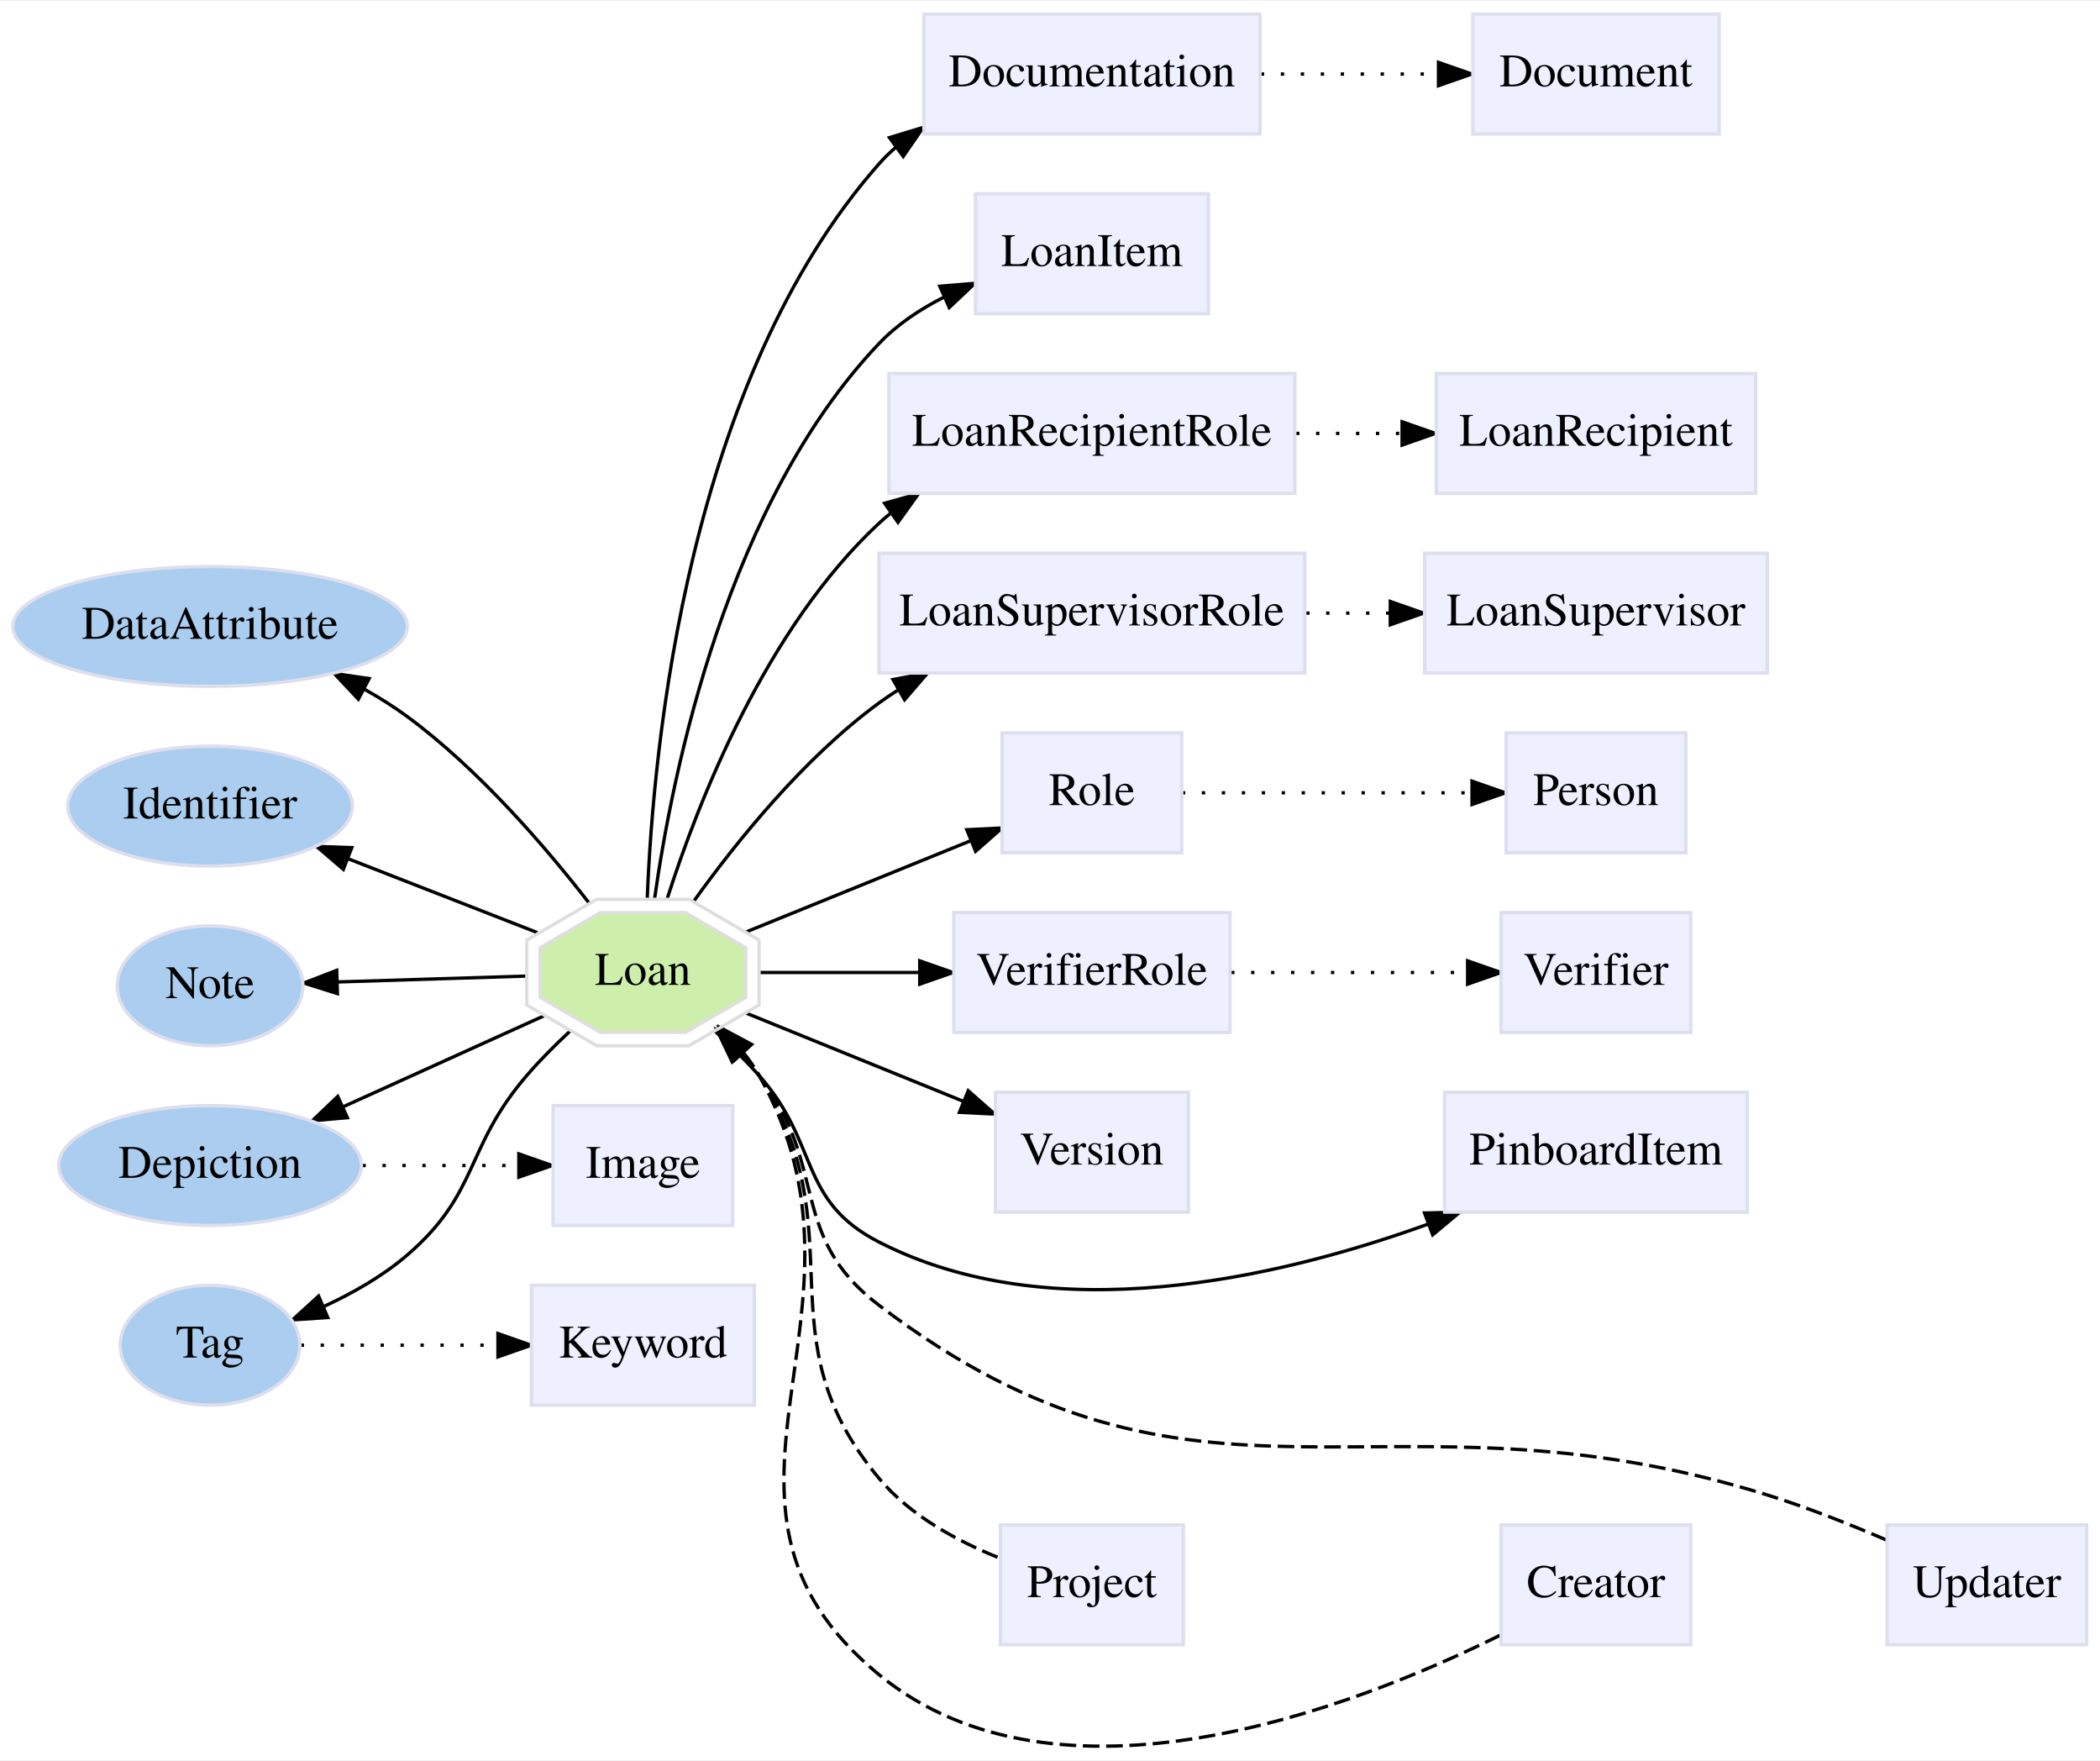
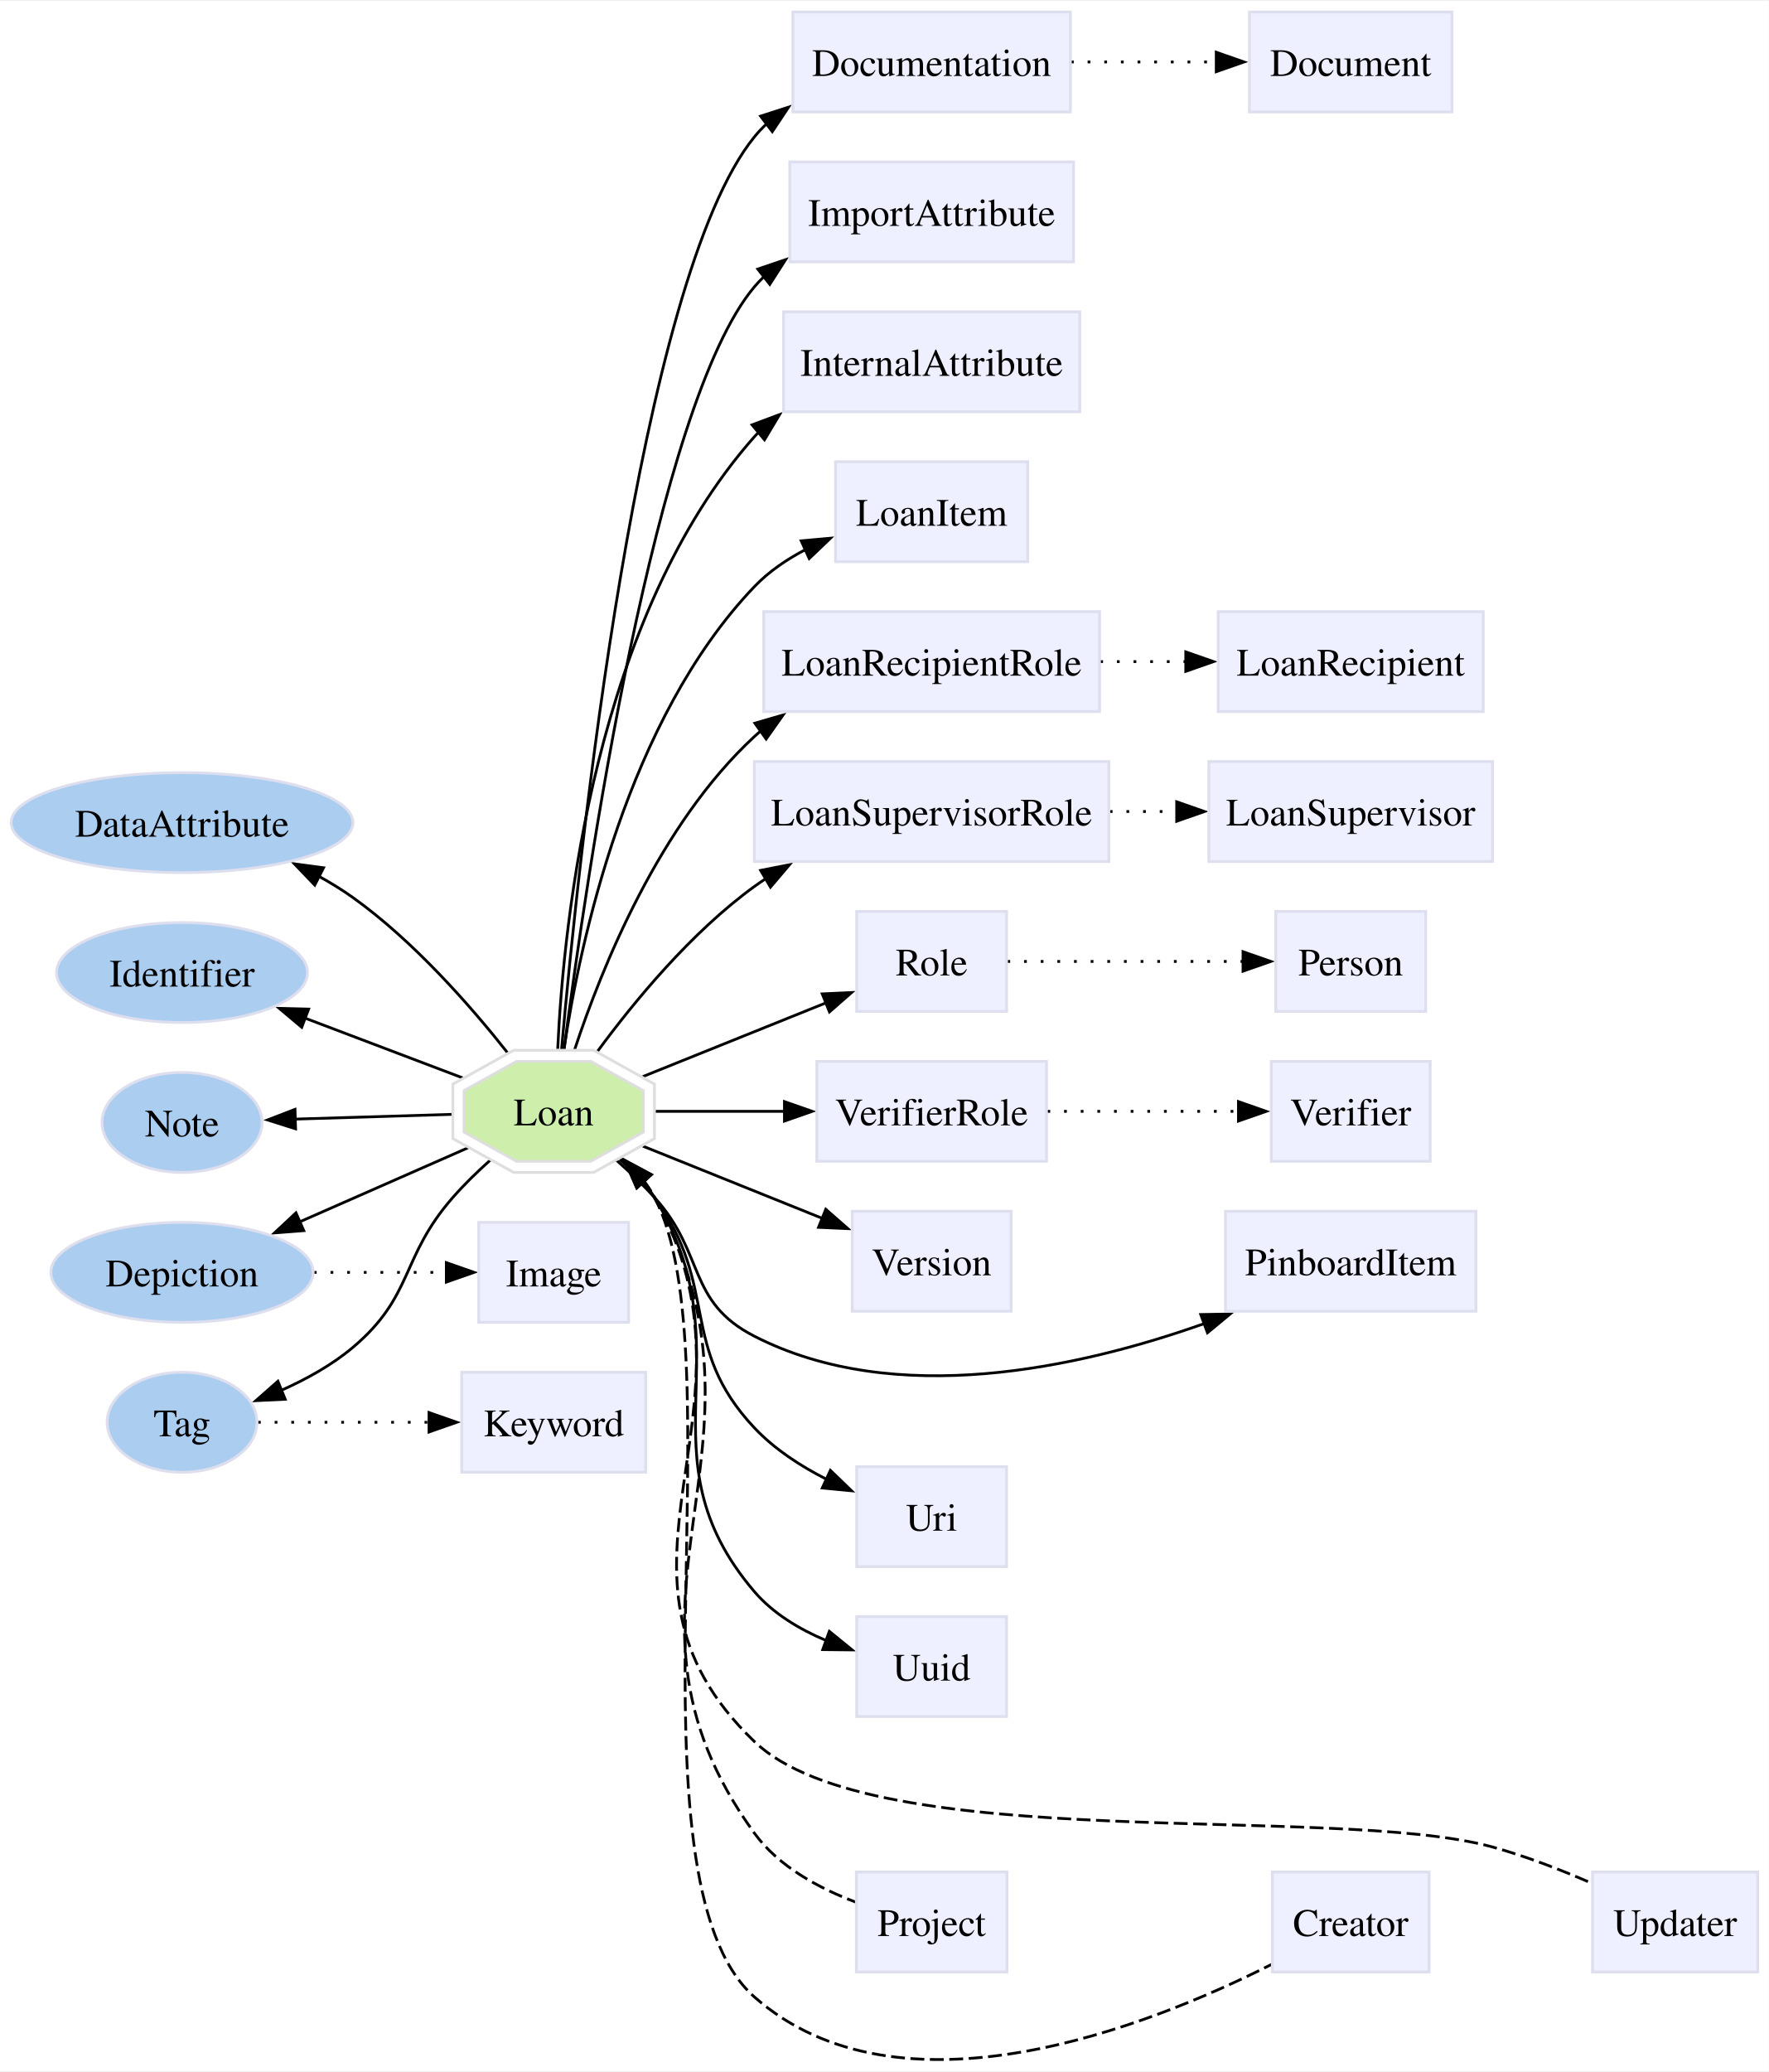
- <svg xmlns="http://www.w3.org/2000/svg" xmlns:xlink="http://www.w3.org/1999/xlink" width="631pt" height="529pt" viewBox="0.00 0.00 631.20 528.67">
-   <g id="graph0" class="graph" transform="scale(1 1) rotate(0) translate(4 524.67)">
-     <polygon fill="white" stroke="transparent" points="-4,4 -4,-524.67 627.2,-524.67 627.2,4 -4,4" />
+ <svg xmlns="http://www.w3.org/2000/svg" xmlns:xlink="http://www.w3.org/1999/xlink" width="637pt" height="746pt" viewBox="0.00 0.00 637.31 745.72">
+   <g id="graph0" class="graph" transform="scale(1 1) rotate(0) translate(4 741.72)">
+     <polygon fill="white" stroke="none" points="-4,4 -4,-741.72 633.31,-741.72 633.31,4 -4,4" />
    <g id="edge6" class="edge">
-       <path fill="none" stroke="black" stroke-dasharray="1,5" d="M104.95,-174.67C120.27,-174.67 137.22,-174.67 151.81,-174.67" />
-       <polygon fill="black" stroke="black" points="151.95,-178.17 161.95,-174.67 151.95,-171.17 151.95,-178.17" />
+       <path fill="none" stroke="black" stroke-dasharray="1,5" d="M109.09,-283.72C124.78,-283.72 142.07,-283.72 156.97,-283.72" />
+       <polygon fill="black" stroke="black" points="156.82,-287.22 166.82,-283.72 156.82,-280.22 156.82,-287.22" />
+     </g>
+     <g id="edge9" class="edge">
+       <path fill="none" stroke="black" stroke-dasharray="1,5" d="M88.96,-229.72C106.64,-229.72 130.34,-229.72 150.8,-229.72" />
+       <polygon fill="black" stroke="black" points="150.58,-233.22 160.58,-229.72 150.58,-226.22 150.58,-233.22" />
+     </g>
+     <g id="edge1" class="edge">
+       <path fill="none" stroke="black" d="M178.83,-362.89C165.51,-379.74 145.1,-403.02 123.18,-418.72 119.33,-421.47 115.16,-424.04 110.87,-426.4" />
+       <polygon fill="black" stroke="black" points="109.41,-423.22 102.08,-430.87 112.58,-429.46 109.41,-423.22" />
+     </g>
+     <g id="edge2" class="edge">
+       <path fill="none" stroke="black" d="M164.67,-328.61C146.75,-320.73 123.7,-310.59 104.04,-301.94" />
+       <polygon fill="black" stroke="black" points="105.46,-298.75 94.9,-297.93 102.64,-305.16 105.46,-298.75" />
+     </g>
+     <g id="edge5" class="edge">
+       <path fill="none" stroke="black" d="M162.72,-353.76C145.63,-360.24 124.32,-368.32 105.75,-375.36" />
+       <polygon fill="black" stroke="black" points="104.72,-372.01 96.61,-378.82 107.2,-378.55 104.72,-372.01" />
+     </g>
+     <g id="edge19" class="edge">
+       <path fill="none" stroke="black" d="M172.72,-324.21C168.03,-320.01 163.26,-315.38 159.18,-310.72 140.17,-289.02 145.22,-275.32 123.18,-256.72 115.58,-250.31 106.23,-245.16 97.17,-241.14" />
+       <polygon fill="black" stroke="black" points="98.76,-238.01 88.18,-237.5 96.14,-244.5 98.76,-238.01" />
+     </g>
+     <g id="edge15" class="edge">
+       <path fill="none" stroke="black" d="M158.69,-340.63C141.21,-340.1 120.13,-339.46 102.17,-338.92" />
+       <polygon fill="black" stroke="black" points="102.5,-335.43 92.4,-338.62 102.29,-342.43 102.5,-335.43" />
+     </g>
+     <g id="edge3" class="edge">
+       <path fill="none" stroke="black" d="M198.31,-363.75C204.4,-432.47 226.02,-641.34 267.81,-692.72 269.21,-694.45 270.75,-696.07 272.39,-697.59" />
+       <polygon fill="black" stroke="black" points="270.05,-700.2 280.14,-703.45 274.27,-694.62 270.05,-700.2" />
    </g>
    <g id="edge7" class="edge">
-       <path fill="none" stroke="black" stroke-dasharray="1,5" d="M86.38,-120.67C103.38,-120.67 125.92,-120.67 145.47,-120.67" />
-       <polygon fill="black" stroke="black" points="145.67,-124.17 155.67,-120.67 145.67,-117.17 145.67,-124.17" />
-     </g>
-     <g id="edge1" class="edge">
-       <path fill="none" stroke="black" d="M173.16,-253.42C160.11,-270.26 139.97,-293.72 118.29,-309.67 114.35,-312.56 110.05,-315.26 105.63,-317.74" />
-       <polygon fill="black" stroke="black" points="103.71,-314.8 96.46,-322.53 106.95,-321 103.71,-314.8" />
-     </g>
-     <g id="edge2" class="edge">
-       <path fill="none" stroke="black" d="M159.58,-219.69C141.74,-211.61 118.57,-201.12 99.09,-192.3" />
-       <polygon fill="black" stroke="black" points="100.41,-189.05 89.86,-188.12 97.52,-195.43 100.41,-189.05" />
-     </g>
-     <g id="edge5" class="edge">
-       <path fill="none" stroke="black" d="M157.52,-244.66C140.42,-251.33 118.92,-259.72 100.48,-266.92" />
-       <polygon fill="black" stroke="black" points="99.2,-263.67 91.15,-270.56 101.74,-270.19 99.2,-263.67" />
+       <path fill="none" stroke="black" d="M199.21,-363.79C207.16,-425.21 232.09,-596.35 267.81,-638.72 268.91,-640.03 270.08,-641.27 271.32,-642.45" />
+       <polygon fill="black" stroke="black" points="269.05,-645.12 279.08,-648.52 273.36,-639.61 269.05,-645.12" />
+     </g>
+     <g id="edge8" class="edge">
+       <path fill="none" stroke="black" d="M196.95,-364.16C199.09,-410.95 210.35,-519.91 267.81,-584.72 268.37,-585.35 268.95,-585.97 269.54,-586.58" />
+       <polygon fill="black" stroke="black" points="266.98,-589 276.9,-592.71 271.46,-583.62 266.98,-589" />
+     </g>
+     <g id="edge10" class="edge">
+       <path fill="none" stroke="black" d="M199.18,-363.94C204.96,-402.63 222,-482.81 267.81,-530.72 273.05,-536.2 279.58,-540.63 286.44,-544.18" />
+       <polygon fill="black" stroke="black" points="284.68,-547.23 295.23,-548.17 287.57,-540.85 284.68,-547.23" />
+     </g>
+     <g id="edge11" class="edge">
+       <path fill="none" stroke="black" d="M203.07,-364.01C212.79,-393.43 233.62,-445.17 267.81,-476.72 268.57,-477.42 269.35,-478.11 270.16,-478.78" />
+       <polygon fill="black" stroke="black" points="267.99,-481.53 278.16,-484.49 272.05,-475.84 267.99,-481.53" />
+     </g>
+     <g id="edge13" class="edge">
+       <path fill="none" stroke="black" d="M211.34,-363.4C224.48,-381.25 245.05,-406.22 267.81,-422.72 269.16,-423.7 270.55,-424.65 271.98,-425.58" />
+       <polygon fill="black" stroke="black" points="270.07,-428.52 280.47,-430.56 273.61,-422.48 270.07,-428.52" />
+     </g>
+     <g id="edge18" class="edge">
+       <path fill="none" stroke="black" d="M227.61,-354.24C247.3,-362.17 272.86,-372.45 293.6,-380.8" />
+       <polygon fill="black" stroke="black" points="292.26,-384.03 302.85,-384.52 294.87,-377.54 292.26,-384.03" />
    </g>
    <g id="edge17" class="edge">
-       <path fill="none" stroke="black" d="M167.35,-215.07C162.84,-210.87 158.24,-206.27 154.29,-201.67 135.5,-179.78 140.19,-166.44 118.29,-147.67 110.97,-141.39 101.94,-136.27 93.2,-132.24" />
-       <polygon fill="black" stroke="black" points="94.5,-128.99 83.93,-128.29 91.76,-135.43 94.5,-128.99" />
-     </g>
-     <g id="edge13" class="edge">
-       <path fill="none" stroke="black" d="M154.26,-231.6C136.76,-231.06 115.39,-230.39 97.43,-229.83" />
-       <polygon fill="black" stroke="black" points="97.42,-226.33 87.31,-229.51 97.2,-233.32 97.42,-226.33" />
-     </g>
-     <g id="edge3" class="edge">
-       <path fill="none" stroke="black" d="M190.54,-254.75C192.34,-301.32 202.82,-410.66 260.2,-475.67 261.73,-477.41 263.4,-479.04 265.17,-480.57" />
-       <polygon fill="black" stroke="black" points="263.35,-483.57 273.5,-486.64 267.48,-477.92 263.35,-483.57" />
-     </g>
-     <g id="edge8" class="edge">
-       <path fill="none" stroke="black" d="M192.75,-254.88C198.22,-293.57 214.63,-373.74 260.2,-421.67 265.67,-427.43 272.58,-432.02 279.8,-435.66" />
-       <polygon fill="black" stroke="black" points="278.47,-438.9 289.03,-439.78 281.32,-432.51 278.47,-438.9" />
-     </g>
-     <g id="edge9" class="edge">
-       <path fill="none" stroke="black" d="M196.5,-254.71C205.86,-284.09 226.17,-336.04 260.2,-367.67 261.31,-368.7 262.48,-369.71 263.68,-370.67" />
-       <polygon fill="black" stroke="black" points="261.89,-373.69 272.09,-376.55 265.9,-367.95 261.89,-373.69" />
-     </g>
-     <g id="edge11" class="edge">
-       <path fill="none" stroke="black" d="M204.47,-254.01C217.28,-271.89 237.55,-297.1 260.2,-313.67 262.03,-315.01 263.94,-316.3 265.91,-317.54" />
-       <polygon fill="black" stroke="black" points="264.4,-320.71 274.81,-322.67 267.89,-314.64 264.4,-320.71" />
+       <path fill="none" stroke="black" d="M218.13,-324.1C222.83,-319.91 227.64,-315.31 231.81,-310.72 250.21,-290.45 243.43,-273.2 267.81,-260.72 318.58,-234.71 384.72,-249.25 429.92,-265.27" />
+       <polygon fill="black" stroke="black" points="428.64,-268.53 439.23,-268.71 431.07,-261.96 428.64,-268.53" />
+     </g>
+     <g id="edge20" class="edge">
+       <path fill="none" stroke="black" d="M219.27,-324.39C223.8,-320.25 228.25,-315.6 231.81,-310.72 255.49,-278.22 240.26,-257.01 267.81,-227.72 275,-220.07 284.43,-213.95 293.78,-209.2" />
+       <polygon fill="black" stroke="black" points="295.2,-212.4 302.82,-205.04 292.28,-206.05 295.2,-212.4" />
+     </g>
+     <g id="edge21" class="edge">
+       <path fill="none" stroke="black" d="M219.88,-324.8C224.37,-320.63 228.65,-315.87 231.81,-310.72 265.8,-255.19 225.53,-218.23 267.81,-168.72 274.59,-160.78 284.13,-155.11 293.73,-151.08" />
+       <polygon fill="black" stroke="black" points="294.82,-154.41 303.03,-147.72 292.44,-147.83 294.82,-154.41" />
+     </g>
+     <g id="edge22" class="edge">
+       <path fill="none" stroke="black" d="M232.1,-341.72C246.47,-341.72 263.33,-341.72 279.01,-341.72" />
+       <polygon fill="black" stroke="black" points="278.65,-345.22 288.65,-341.72 278.65,-338.22 278.65,-345.22" />
+     </g>
+     <g id="edge24" class="edge">
+       <path fill="none" stroke="black" d="M227.61,-329.2C246.91,-321.43 271.84,-311.4 292.35,-303.15" />
+       <polygon fill="black" stroke="black" points="293.54,-306.44 301.51,-299.46 290.93,-299.94 293.54,-306.44" />
+     </g>
+     <g id="edge25" class="edge">
+       <path fill="none" stroke="black" stroke-dasharray="5,2" d="M227.78,-316.97C229.29,-314.97 230.66,-312.89 231.81,-310.72 262.01,-253.73 219.45,-65.4 267.81,-22.72 319.99,23.35 409.25,-11.78 454.16,-34.43" />
+       <polygon fill="black" stroke="black" points="225.55,-314.22 221.39,-323.96 230.72,-318.93 225.55,-314.22" />
+     </g>
+     <g id="edge26" class="edge">
+       <path fill="none" stroke="black" stroke-dasharray="5,2" d="M227.7,-316.92C229.23,-314.94 230.62,-312.87 231.81,-310.72 281.48,-220.46 207.28,-165.09 267.81,-81.72 276.58,-69.63 291.28,-61.79 304.25,-56.9" />
+       <polygon fill="black" stroke="black" points="225.47,-314.17 221.27,-323.9 230.62,-318.91 225.47,-314.17" />
+     </g>
+     <g id="edge27" class="edge">
+       <path fill="none" stroke="black" stroke-dasharray="5,2" d="M227.63,-316.89C229.18,-314.91 230.6,-312.85 231.81,-310.72 275.51,-233.68 203.95,-176.09 267.81,-114.72 310.86,-73.34 476.23,-92.56 533.81,-76.72 545.78,-73.42 558.5,-68.47 569.46,-63.7" />
+       <polygon fill="black" stroke="black" points="225.41,-314.14 221.17,-323.85 230.54,-318.9 225.41,-314.14" />
+     </g>
+     <g id="edge4" class="edge">
+       <path fill="none" stroke="black" stroke-dasharray="1,5" d="M381.88,-719.72C398.82,-719.72 417.75,-719.72 434.52,-719.72" />
+       <polygon fill="black" stroke="black" points="434.23,-723.22 444.23,-719.72 434.23,-716.22 434.23,-723.22" />
+     </g>
+     <g id="edge12" class="edge">
+       <path fill="none" stroke="black" stroke-dasharray="1,5" d="M392.43,-503.72C402.66,-503.72 413.28,-503.72 423.48,-503.72" />
+       <polygon fill="black" stroke="black" points="423.25,-507.22 433.25,-503.72 423.25,-500.22 423.25,-507.22" />
+     </g>
+     <g id="edge14" class="edge">
+       <path fill="none" stroke="black" stroke-dasharray="1,5" d="M395.87,-449.72C403.86,-449.72 412.04,-449.72 420,-449.72" />
+       <polygon fill="black" stroke="black" points="419.98,-453.22 429.98,-449.72 419.98,-446.22 419.98,-453.22" />
    </g>
    <g id="edge16" class="edge">
-       <path fill="none" stroke="black" d="M220.41,-244.92C240.39,-253.03 266.67,-263.71 287.66,-272.23" />
-       <polygon fill="black" stroke="black" points="286.6,-275.58 297.18,-276.1 289.24,-269.1 286.6,-275.58" />
-     </g>
-     <g id="edge15" class="edge">
-       <path fill="none" stroke="black" d="M211.01,-214.96C215.53,-210.77 220.16,-206.2 224.2,-201.67 242.41,-181.21 235.83,-164.15 260.2,-151.67 312.02,-125.12 379.79,-140.66 425.16,-157.03" />
-       <polygon fill="black" stroke="black" points="424.18,-160.4 434.77,-160.63 426.63,-153.84 424.18,-160.4" />
-     </g>
-     <g id="edge18" class="edge">
-       <path fill="none" stroke="black" d="M224.48,-232.67C239,-232.67 256.22,-232.67 272.18,-232.67" />
-       <polygon fill="black" stroke="black" points="272.45,-236.17 282.45,-232.67 272.45,-229.17 272.45,-236.17" />
-     </g>
-     <g id="edge20" class="edge">
-       <path fill="none" stroke="black" d="M220.41,-220.41C239.73,-212.57 264.94,-202.33 285.56,-193.95" />
-       <polygon fill="black" stroke="black" points="287.02,-197.14 294.97,-190.13 284.38,-190.65 287.02,-197.14" />
-     </g>
-     <g id="edge21" class="edge">
-       <path fill="none" stroke="black" stroke-dasharray="5,2" d="M219.66,-208.35C221.35,-206.21 222.89,-203.98 224.2,-201.67 264.32,-130.63 197.1,-73.39 260.2,-21.67 314.04,22.48 402.48,-11.53 447.1,-33.61" />
-       <polygon fill="black" stroke="black" points="216.75,-206.34 212.57,-216.07 221.91,-211.07 216.75,-206.34" />
-     </g>
-     <g id="edge22" class="edge">
-       <path fill="none" stroke="black" stroke-dasharray="5,2" d="M219.43,-208.21C221.17,-206.1 222.79,-203.91 224.2,-201.67 254,-154.13 224.27,-123.76 260.2,-80.67 269.55,-69.45 283.82,-61.75 296.41,-56.72" />
-       <polygon fill="black" stroke="black" points="216.52,-206.18 212.22,-215.86 221.62,-210.98 216.52,-206.18" />
+       <path fill="none" stroke="black" stroke-dasharray="1,5" d="M358.98,-395.72C382.63,-395.72 417.64,-395.72 444.22,-395.72" />
+       <polygon fill="black" stroke="black" points="443.88,-399.22 453.88,-395.72 443.88,-392.22 443.88,-399.22" />
    </g>
    <g id="edge23" class="edge">
-       <path fill="none" stroke="black" stroke-dasharray="5,2" d="M218.95,-207.88C220.81,-205.85 222.58,-203.77 224.2,-201.67 245.29,-174.25 232.66,-153.6 260.2,-132.67 356.79,-59.22 411.35,-111.76 527.2,-75.67 539.21,-71.92 552.08,-66.82 563.17,-62.06" />
-       <polygon fill="black" stroke="black" points="216.07,-205.81 211.51,-215.37 221.04,-210.74 216.07,-205.81" />
-     </g>
-     <g id="edge4" class="edge">
-       <path fill="none" stroke="black" stroke-dasharray="1,5" d="M374.98,-502.67C392.14,-502.67 411.29,-502.67 428.18,-502.67" />
-       <polygon fill="black" stroke="black" points="428.37,-506.17 438.37,-502.67 428.37,-499.17 428.37,-506.17" />
-     </g>
-     <g id="edge10" class="edge">
-       <path fill="none" stroke="black" stroke-dasharray="1,5" d="M385.57,-394.67C396.03,-394.67 406.87,-394.67 417.24,-394.67" />
-       <polygon fill="black" stroke="black" points="417.43,-398.17 427.43,-394.67 417.43,-391.17 417.43,-398.17" />
-     </g>
-     <g id="edge12" class="edge">
-       <path fill="none" stroke="black" stroke-dasharray="1,5" d="M388.6,-340.67C396.97,-340.67 405.54,-340.67 413.87,-340.67" />
-       <polygon fill="black" stroke="black" points="413.88,-344.17 423.88,-340.67 413.88,-337.17 413.88,-344.17" />
-     </g>
-     <g id="edge14" class="edge">
-       <path fill="none" stroke="black" stroke-dasharray="1,5" d="M351.24,-286.67C375.31,-286.67 411.33,-286.67 438.26,-286.67" />
-       <polygon fill="black" stroke="black" points="438.45,-290.17 448.45,-286.67 438.45,-283.17 438.45,-290.17" />
-     </g>
-     <g id="edge19" class="edge">
-       <path fill="none" stroke="black" stroke-dasharray="1,5" d="M366.05,-232.67C388.19,-232.67 415.36,-232.67 437,-232.67" />
-       <polygon fill="black" stroke="black" points="437.12,-236.17 447.12,-232.67 437.12,-229.17 437.12,-236.17" />
+       <path fill="none" stroke="black" stroke-dasharray="1,5" d="M373.4,-341.72C394.92,-341.72 421.21,-341.72 442.49,-341.72" />
+       <polygon fill="black" stroke="black" points="442.23,-345.22 452.23,-341.72 442.23,-338.22 442.23,-345.22" />
    </g>
    <g id="node1" class="node">
      <g id="a_node1">
        <a xlink:href="/develop/Data/models.html#data-attribute" xlink:title="DataAttribute" target="_top">
-           <ellipse fill="#abcdef" stroke="#dddeee" cx="59.14" cy="-336.67" rx="59.29" ry="18" />
-           <text text-anchor="middle" x="59.14" y="-332.97" font-family="Times,serif" font-size="14.00">DataAttribute</text>
+           <ellipse fill="#abcdef" stroke="#dddeee" cx="61.59" cy="-445.72" rx="61.59" ry="18" />
+           <text text-anchor="middle" x="61.59" y="-440.67" font-family="Times,serif" font-size="14.00">DataAttribute</text>
        </a>
      </g>
    </g>
    <g id="node2" class="node">
      <g id="a_node2">
        <a xlink:href="/develop/Data/models.html#depiction" xlink:title="Depiction" target="_top">
-           <ellipse fill="#abcdef" stroke="#dddeee" cx="59.14" cy="-174.67" rx="45.49" ry="18" />
-           <text text-anchor="middle" x="59.14" y="-170.97" font-family="Times,serif" font-size="14.00">Depiction</text>
+           <ellipse fill="#abcdef" stroke="#dddeee" cx="61.59" cy="-283.72" rx="47.26" ry="18" />
+           <text text-anchor="middle" x="61.59" y="-278.67" font-family="Times,serif" font-size="14.00">Depiction</text>
        </a>
      </g>
    </g>
    <g id="node3" class="node">
      <g id="a_node3">
        <a xlink:href="/develop/Data/models.html#identifier" xlink:title="Identifier" target="_top">
-           <ellipse fill="#abcdef" stroke="#dddeee" cx="59.14" cy="-282.67" rx="42.79" ry="18" />
-           <text text-anchor="middle" x="59.14" y="-278.97" font-family="Times,serif" font-size="14.00">Identifier</text>
+           <ellipse fill="#abcdef" stroke="#dddeee" cx="61.59" cy="-391.72" rx="45.21" ry="18" />
+           <text text-anchor="middle" x="61.59" y="-386.67" font-family="Times,serif" font-size="14.00">Identifier</text>
        </a>
      </g>
    </g>
    <g id="node4" class="node">
      <g id="a_node4">
        <a xlink:href="/develop/Data/models.html#tag" xlink:title="Tag" target="_top">
-           <ellipse fill="#abcdef" stroke="#dddeee" cx="59.14" cy="-120.67" rx="27" ry="18" />
-           <text text-anchor="middle" x="59.14" y="-116.97" font-family="Times,serif" font-size="14.00">Tag</text>
+           <ellipse fill="#abcdef" stroke="#dddeee" cx="61.59" cy="-229.72" rx="27" ry="18" />
+           <text text-anchor="middle" x="61.59" y="-224.67" font-family="Times,serif" font-size="14.00">Tag</text>
        </a>
      </g>
    </g>
    <g id="node5" class="node">
      <g id="a_node5">
        <a xlink:href="/develop/Data/models.html#note" xlink:title="Note" target="_top">
-           <ellipse fill="#abcdef" stroke="#dddeee" cx="59.14" cy="-228.67" rx="27.9" ry="18" />
-           <text text-anchor="middle" x="59.14" y="-224.97" font-family="Times,serif" font-size="14.00">Note</text>
+           <ellipse fill="#abcdef" stroke="#dddeee" cx="61.59" cy="-337.72" rx="28.83" ry="18" />
+           <text text-anchor="middle" x="61.59" y="-332.67" font-family="Times,serif" font-size="14.00">Note</text>
        </a>
      </g>
    </g>
    <g id="node6" class="node">
      <g id="a_node6">
        <a xlink:href="/develop/Data/models.html#loan" xlink:title="Loan" target="_top">
-           <polygon fill="#cdefab" stroke="#dedede" points="220.16,-225.21 220.16,-240.12 202.05,-250.67 176.44,-250.67 158.33,-240.12 158.33,-225.21 176.44,-214.67 202.05,-214.67 220.16,-225.21" />
-           <polygon fill="none" stroke="#dedede" points="224.15,-222.91 224.15,-242.42 203.12,-254.67 175.36,-254.67 154.34,-242.42 154.34,-222.91 175.36,-210.67 203.12,-210.67 224.15,-222.91" />
-           <text text-anchor="middle" x="189.24" y="-228.97" font-family="Times,serif" font-size="14.00">Loan</text>
+           <polygon fill="#cdefab" stroke="#dedede" points="227.81,-334.26 227.81,-349.18 208.88,-359.72 182.11,-359.72 163.18,-349.18 163.18,-334.26 182.11,-323.72 208.88,-323.72 227.81,-334.26" />
+           <polygon fill="none" stroke="#dedede" points="231.81,-331.91 231.81,-351.53 209.91,-363.72 181.07,-363.72 159.18,-351.53 159.18,-331.91 181.07,-319.72 209.91,-319.72 231.81,-331.91" />
+           <text text-anchor="middle" x="195.49" y="-336.67" font-family="Times,serif" font-size="14.00">Loan</text>
        </a>
      </g>
    </g>
    <g id="node7" class="node">
      <g id="a_node7">
        <a xlink:href="/develop/Data/models.html#documentation" xlink:title="Documentation" target="_top">
-           <polygon fill="#eeefff" stroke="#dddeee" points="374.7,-520.67 273.7,-520.67 273.7,-484.67 374.7,-484.67 374.7,-520.67" />
-           <text text-anchor="middle" x="324.2" y="-498.97" font-family="Times,serif" font-size="14.00">Documentation</text>
+           <polygon fill="#eeefff" stroke="#dddeee" points="381.68,-737.72 281.68,-737.72 281.68,-701.72 381.68,-701.72 381.68,-737.72" />
+           <text text-anchor="middle" x="331.68" y="-714.67" font-family="Times,serif" font-size="14.00">Documentation</text>
        </a>
      </g>
    </g>
    <g id="node8" class="node">
      <g id="a_node8">
        <a xlink:href="/develop/Data/models.html#document" xlink:title="Document" target="_top">
-           <polygon fill="#eeefff" stroke="#dddeee" points="512.7,-520.67 438.7,-520.67 438.7,-484.67 512.7,-484.67 512.7,-520.67" />
-           <text text-anchor="middle" x="475.7" y="-498.97" font-family="Times,serif" font-size="14.00">Document</text>
+           <polygon fill="#eeefff" stroke="#dddeee" points="519.18,-737.72 446.18,-737.72 446.18,-701.72 519.18,-701.72 519.18,-737.72" />
+           <text text-anchor="middle" x="482.68" y="-714.67" font-family="Times,serif" font-size="14.00">Document</text>
        </a>
      </g>
    </g>
    <g id="node9" class="node">
      <g id="a_node9">
        <a xlink:href="/develop/Data/models.html#image" xlink:title="Image" target="_top">
-           <polygon fill="#eeefff" stroke="#dddeee" points="216.24,-192.67 162.24,-192.67 162.24,-156.67 216.24,-156.67 216.24,-192.67" />
-           <text text-anchor="middle" x="189.24" y="-170.97" font-family="Times,serif" font-size="14.00">Image</text>
+           <polygon fill="#eeefff" stroke="#dddeee" points="222.49,-301.72 168.49,-301.72 168.49,-265.72 222.49,-265.72 222.49,-301.72" />
+           <text text-anchor="middle" x="195.49" y="-278.67" font-family="Times,serif" font-size="14.00">Image</text>
        </a>
      </g>
    </g>
    <g id="node10" class="node">
      <g id="a_node10">
-         <a xlink:href="/develop/Data/models.html#keyword" xlink:title="Keyword" target="_top">
-           <polygon fill="#eeefff" stroke="#dddeee" points="222.74,-138.67 155.74,-138.67 155.74,-102.67 222.74,-102.67 222.74,-138.67" />
-           <text text-anchor="middle" x="189.24" y="-116.97" font-family="Times,serif" font-size="14.00">Keyword</text>
+         <a xlink:href="/develop/Data/models.html#import-attribute" xlink:title="ImportAttribute" target="_top">
+           <polygon fill="#eeefff" stroke="#dddeee" points="382.81,-683.72 280.56,-683.72 280.56,-647.72 382.81,-647.72 382.81,-683.72" />
+           <text text-anchor="middle" x="331.68" y="-660.67" font-family="Times,serif" font-size="14.00">ImportAttribute</text>
        </a>
      </g>
    </g>
    <g id="node11" class="node">
      <g id="a_node11">
-         <a xlink:href="/develop/Data/models.html#loan-item" xlink:title="LoanItem" target="_top">
-           <polygon fill="#eeefff" stroke="#dddeee" points="359.2,-466.67 289.2,-466.67 289.2,-430.67 359.2,-430.67 359.2,-466.67" />
-           <text text-anchor="middle" x="324.2" y="-444.97" font-family="Times,serif" font-size="14.00">LoanItem</text>
+         <a xlink:href="/develop/Data/models.html#internal-attribute" xlink:title="InternalAttribute" target="_top">
+           <polygon fill="#eeefff" stroke="#dddeee" points="385.06,-629.72 278.31,-629.72 278.31,-593.72 385.06,-593.72 385.06,-629.72" />
+           <text text-anchor="middle" x="331.68" y="-606.67" font-family="Times,serif" font-size="14.00">InternalAttribute</text>
        </a>
      </g>
    </g>
    <g id="node12" class="node">
      <g id="a_node12">
-         <a xlink:href="/develop/Data/models.html#loan-recipient-role" xlink:title="LoanRecipientRole" target="_top">
-           <polygon fill="#eeefff" stroke="#dddeee" points="385.2,-412.67 263.2,-412.67 263.2,-376.67 385.2,-376.67 385.2,-412.67" />
-           <text text-anchor="middle" x="324.2" y="-390.97" font-family="Times,serif" font-size="14.00">LoanRecipientRole</text>
+         <a xlink:href="/develop/Data/models.html#keyword" xlink:title="Keyword" target="_top">
+           <polygon fill="#eeefff" stroke="#dddeee" points="228.62,-247.72 162.37,-247.72 162.37,-211.72 228.62,-211.72 228.62,-247.72" />
+           <text text-anchor="middle" x="195.49" y="-224.67" font-family="Times,serif" font-size="14.00">Keyword</text>
        </a>
      </g>
    </g>
    <g id="node13" class="node">
      <g id="a_node13">
-         <a xlink:href="/develop/Data/models.html#loan-recipient" xlink:title="LoanRecipient" target="_top">
-           <polygon fill="#eeefff" stroke="#dddeee" points="523.7,-412.67 427.7,-412.67 427.7,-376.67 523.7,-376.67 523.7,-412.67" />
-           <text text-anchor="middle" x="475.7" y="-390.97" font-family="Times,serif" font-size="14.00">LoanRecipient</text>
+         <a xlink:href="/develop/Data/models.html#loan-item" xlink:title="LoanItem" target="_top">
+           <polygon fill="#eeefff" stroke="#dddeee" points="366.31,-575.72 297.06,-575.72 297.06,-539.72 366.31,-539.72 366.31,-575.72" />
+           <text text-anchor="middle" x="331.68" y="-552.67" font-family="Times,serif" font-size="14.00">LoanItem</text>
        </a>
      </g>
    </g>
    <g id="node14" class="node">
      <g id="a_node14">
-         <a xlink:href="/develop/Data/models.html#loan-supervisor-role" xlink:title="LoanSupervisorRole" target="_top">
-           <polygon fill="#eeefff" stroke="#dddeee" points="388.2,-358.67 260.2,-358.67 260.2,-322.67 388.2,-322.67 388.2,-358.67" />
-           <text text-anchor="middle" x="324.2" y="-336.97" font-family="Times,serif" font-size="14.00">LoanSupervisorRole</text>
+         <a xlink:href="/develop/Data/models.html#loan-recipient-role" xlink:title="LoanRecipientRole" target="_top">
+           <polygon fill="#eeefff" stroke="#dddeee" points="392.18,-521.72 271.18,-521.72 271.18,-485.72 392.18,-485.72 392.18,-521.72" />
+           <text text-anchor="middle" x="331.68" y="-498.67" font-family="Times,serif" font-size="14.00">LoanRecipientRole</text>
        </a>
      </g>
    </g>
    <g id="node15" class="node">
      <g id="a_node15">
-         <a xlink:href="/develop/Data/models.html#loan-supervisor" xlink:title="LoanSupervisor" target="_top">
-           <polygon fill="#eeefff" stroke="#dddeee" points="527.2,-358.67 424.2,-358.67 424.2,-322.67 527.2,-322.67 527.2,-358.67" />
-           <text text-anchor="middle" x="475.7" y="-336.97" font-family="Times,serif" font-size="14.00">LoanSupervisor</text>
+         <a xlink:href="/develop/Data/models.html#loan-recipient" xlink:title="LoanRecipient" target="_top">
+           <polygon fill="#eeefff" stroke="#dddeee" points="530.43,-521.72 434.93,-521.72 434.93,-485.72 530.43,-485.72 530.43,-521.72" />
+           <text text-anchor="middle" x="482.68" y="-498.67" font-family="Times,serif" font-size="14.00">LoanRecipient</text>
        </a>
      </g>
    </g>
    <g id="node16" class="node">
      <g id="a_node16">
-         <a xlink:href="/develop/Data/models.html#role" xlink:title="Role" target="_top">
-           <polygon fill="#eeefff" stroke="#dddeee" points="351.2,-304.67 297.2,-304.67 297.2,-268.67 351.2,-268.67 351.2,-304.67" />
-           <text text-anchor="middle" x="324.2" y="-282.97" font-family="Times,serif" font-size="14.00">Role</text>
+         <a xlink:href="/develop/Data/models.html#loan-supervisor-role" xlink:title="LoanSupervisorRole" target="_top">
+           <polygon fill="#eeefff" stroke="#dddeee" points="395.56,-467.72 267.81,-467.72 267.81,-431.72 395.56,-431.72 395.56,-467.72" />
+           <text text-anchor="middle" x="331.68" y="-444.67" font-family="Times,serif" font-size="14.00">LoanSupervisorRole</text>
        </a>
      </g>
    </g>
    <g id="node17" class="node">
      <g id="a_node17">
-         <a xlink:href="/develop/Data/models.html#person" xlink:title="Person" target="_top">
-           <polygon fill="#eeefff" stroke="#dddeee" points="502.7,-304.67 448.7,-304.67 448.7,-268.67 502.7,-268.67 502.7,-304.67" />
-           <text text-anchor="middle" x="475.7" y="-282.97" font-family="Times,serif" font-size="14.00">Person</text>
+         <a xlink:href="/develop/Data/models.html#loan-supervisor" xlink:title="LoanSupervisor" target="_top">
+           <polygon fill="#eeefff" stroke="#dddeee" points="533.81,-467.72 431.56,-467.72 431.56,-431.72 533.81,-431.72 533.81,-467.72" />
+           <text text-anchor="middle" x="482.68" y="-444.67" font-family="Times,serif" font-size="14.00">LoanSupervisor</text>
        </a>
      </g>
    </g>
    <g id="node18" class="node">
      <g id="a_node18">
-         <a xlink:href="/develop/Data/models.html#pinboard-item" xlink:title="PinboardItem" target="_top">
-           <polygon fill="#eeefff" stroke="#dddeee" points="521.2,-196.67 430.2,-196.67 430.2,-160.67 521.2,-160.67 521.2,-196.67" />
-           <text text-anchor="middle" x="475.7" y="-174.97" font-family="Times,serif" font-size="14.00">PinboardItem</text>
+         <a xlink:href="/develop/Data/models.html#role" xlink:title="Role" target="_top">
+           <polygon fill="#eeefff" stroke="#dddeee" points="358.68,-413.72 304.68,-413.72 304.68,-377.72 358.68,-377.72 358.68,-413.72" />
+           <text text-anchor="middle" x="331.68" y="-390.67" font-family="Times,serif" font-size="14.00">Role</text>
        </a>
      </g>
    </g>
    <g id="node19" class="node">
      <g id="a_node19">
-         <a xlink:href="/develop/Data/models.html#verifier-role" xlink:title="VerifierRole" target="_top">
-           <polygon fill="#eeefff" stroke="#dddeee" points="365.7,-250.67 282.7,-250.67 282.7,-214.67 365.7,-214.67 365.7,-250.67" />
-           <text text-anchor="middle" x="324.2" y="-228.97" font-family="Times,serif" font-size="14.00">VerifierRole</text>
+         <a xlink:href="/develop/Data/models.html#person" xlink:title="Person" target="_top">
+           <polygon fill="#eeefff" stroke="#dddeee" points="509.68,-413.72 455.68,-413.72 455.68,-377.72 509.68,-377.72 509.68,-413.72" />
+           <text text-anchor="middle" x="482.68" y="-390.67" font-family="Times,serif" font-size="14.00">Person</text>
        </a>
      </g>
    </g>
    <g id="node20" class="node">
      <g id="a_node20">
-         <a xlink:href="/develop/Data/models.html#verifier" xlink:title="Verifier" target="_top">
-           <polygon fill="#eeefff" stroke="#dddeee" points="504.2,-250.67 447.2,-250.67 447.2,-214.67 504.2,-214.67 504.2,-250.67" />
-           <text text-anchor="middle" x="475.7" y="-228.97" font-family="Times,serif" font-size="14.00">Verifier</text>
+         <a xlink:href="/develop/Data/models.html#pinboard-item" xlink:title="PinboardItem" target="_top">
+           <polygon fill="#eeefff" stroke="#dddeee" points="527.81,-305.72 437.56,-305.72 437.56,-269.72 527.81,-269.72 527.81,-305.72" />
+           <text text-anchor="middle" x="482.68" y="-282.67" font-family="Times,serif" font-size="14.00">PinboardItem</text>
        </a>
      </g>
    </g>
    <g id="node21" class="node">
      <g id="a_node21">
-         <a xlink:href="/develop/Data/models.html#version" xlink:title="Version" target="_top">
-           <polygon fill="#eeefff" stroke="#dddeee" points="353.2,-196.67 295.2,-196.67 295.2,-160.67 353.2,-160.67 353.2,-196.67" />
-           <text text-anchor="middle" x="324.2" y="-174.97" font-family="Times,serif" font-size="14.00">Version</text>
+         <a xlink:href="/develop/Data/models.html#uri" xlink:title="Uri" target="_top">
+           <polygon fill="#eeefff" stroke="#dddeee" points="358.68,-213.72 304.68,-213.72 304.68,-177.72 358.68,-177.72 358.68,-213.72" />
+           <text text-anchor="middle" x="331.68" y="-190.67" font-family="Times,serif" font-size="14.00">Uri</text>
        </a>
      </g>
    </g>
    <g id="node22" class="node">
      <g id="a_node22">
-         <a xlink:href="/develop/Data/models.html#creator" xlink:title="Creator" target="_top">
-           <polygon fill="#eeefff" stroke="#dddeee" points="504.2,-66.67 447.2,-66.67 447.2,-30.67 504.2,-30.67 504.2,-66.67" />
-           <text text-anchor="middle" x="475.7" y="-44.97" font-family="Times,serif" font-size="14.00">Creator</text>
+         <a xlink:href="/develop/Data/models.html#uuid" xlink:title="Uuid" target="_top">
+           <polygon fill="#eeefff" stroke="#dddeee" points="358.68,-159.72 304.68,-159.72 304.68,-123.72 358.68,-123.72 358.68,-159.72" />
+           <text text-anchor="middle" x="331.68" y="-136.67" font-family="Times,serif" font-size="14.00">Uuid</text>
        </a>
      </g>
    </g>
    <g id="node23" class="node">
      <g id="a_node23">
-         <a xlink:href="/develop/Data/models.html#project" xlink:title="Project" target="_top">
-           <polygon fill="#eeefff" stroke="#dddeee" points="351.7,-66.67 296.7,-66.67 296.7,-30.67 351.7,-30.67 351.7,-66.67" />
-           <text text-anchor="middle" x="324.2" y="-44.97" font-family="Times,serif" font-size="14.00">Project</text>
+         <a xlink:href="/develop/Data/models.html#verifier-role" xlink:title="VerifierRole" target="_top">
+           <polygon fill="#eeefff" stroke="#dddeee" points="373.06,-359.72 290.31,-359.72 290.31,-323.72 373.06,-323.72 373.06,-359.72" />
+           <text text-anchor="middle" x="331.68" y="-336.67" font-family="Times,serif" font-size="14.00">VerifierRole</text>
        </a>
      </g>
    </g>
    <g id="node24" class="node">
      <g id="a_node24">
+         <a xlink:href="/develop/Data/models.html#verifier" xlink:title="Verifier" target="_top">
+           <polygon fill="#eeefff" stroke="#dddeee" points="511.31,-359.72 454.06,-359.72 454.06,-323.72 511.31,-323.72 511.31,-359.72" />
+           <text text-anchor="middle" x="482.68" y="-336.67" font-family="Times,serif" font-size="14.00">Verifier</text>
+         </a>
+       </g>
+     </g>
+     <g id="node25" class="node">
+       <g id="a_node25">
+         <a xlink:href="/develop/Data/models.html#version" xlink:title="Version" target="_top">
+           <polygon fill="#eeefff" stroke="#dddeee" points="360.31,-305.72 303.06,-305.72 303.06,-269.72 360.31,-269.72 360.31,-305.72" />
+           <text text-anchor="middle" x="331.68" y="-282.67" font-family="Times,serif" font-size="14.00">Version</text>
+         </a>
+       </g>
+     </g>
+     <g id="node26" class="node">
+       <g id="a_node26">
+         <a xlink:href="/develop/Data/models.html#creator" xlink:title="Creator" target="_top">
+           <polygon fill="#eeefff" stroke="#dddeee" points="510.93,-67.72 454.43,-67.72 454.43,-31.72 510.93,-31.72 510.93,-67.72" />
+           <text text-anchor="middle" x="482.68" y="-44.67" font-family="Times,serif" font-size="14.00">Creator</text>
+         </a>
+       </g>
+     </g>
+     <g id="node27" class="node">
+       <g id="a_node27">
+         <a xlink:href="/develop/Data/models.html#project" xlink:title="Project" target="_top">
+           <polygon fill="#eeefff" stroke="#dddeee" points="358.81,-67.72 304.56,-67.72 304.56,-31.72 358.81,-31.72 358.81,-67.72" />
+           <text text-anchor="middle" x="331.68" y="-44.67" font-family="Times,serif" font-size="14.00">Project</text>
+         </a>
+       </g>
+     </g>
+     <g id="node28" class="node">
+       <g id="a_node28">
        <a xlink:href="/develop/Data/models.html#updater" xlink:title="Updater" target="_top">
-           <polygon fill="#eeefff" stroke="#dddeee" points="623.2,-66.67 563.2,-66.67 563.2,-30.67 623.2,-30.67 623.2,-66.67" />
-           <text text-anchor="middle" x="593.2" y="-44.97" font-family="Times,serif" font-size="14.00">Updater</text>
+           <polygon fill="#eeefff" stroke="#dddeee" points="629.31,-67.72 569.81,-67.72 569.81,-31.72 629.31,-31.72 629.31,-67.72" />
+           <text text-anchor="middle" x="599.56" y="-44.67" font-family="Times,serif" font-size="14.00">Updater</text>
        </a>
      </g>
    </g>
  </g>
</svg>
